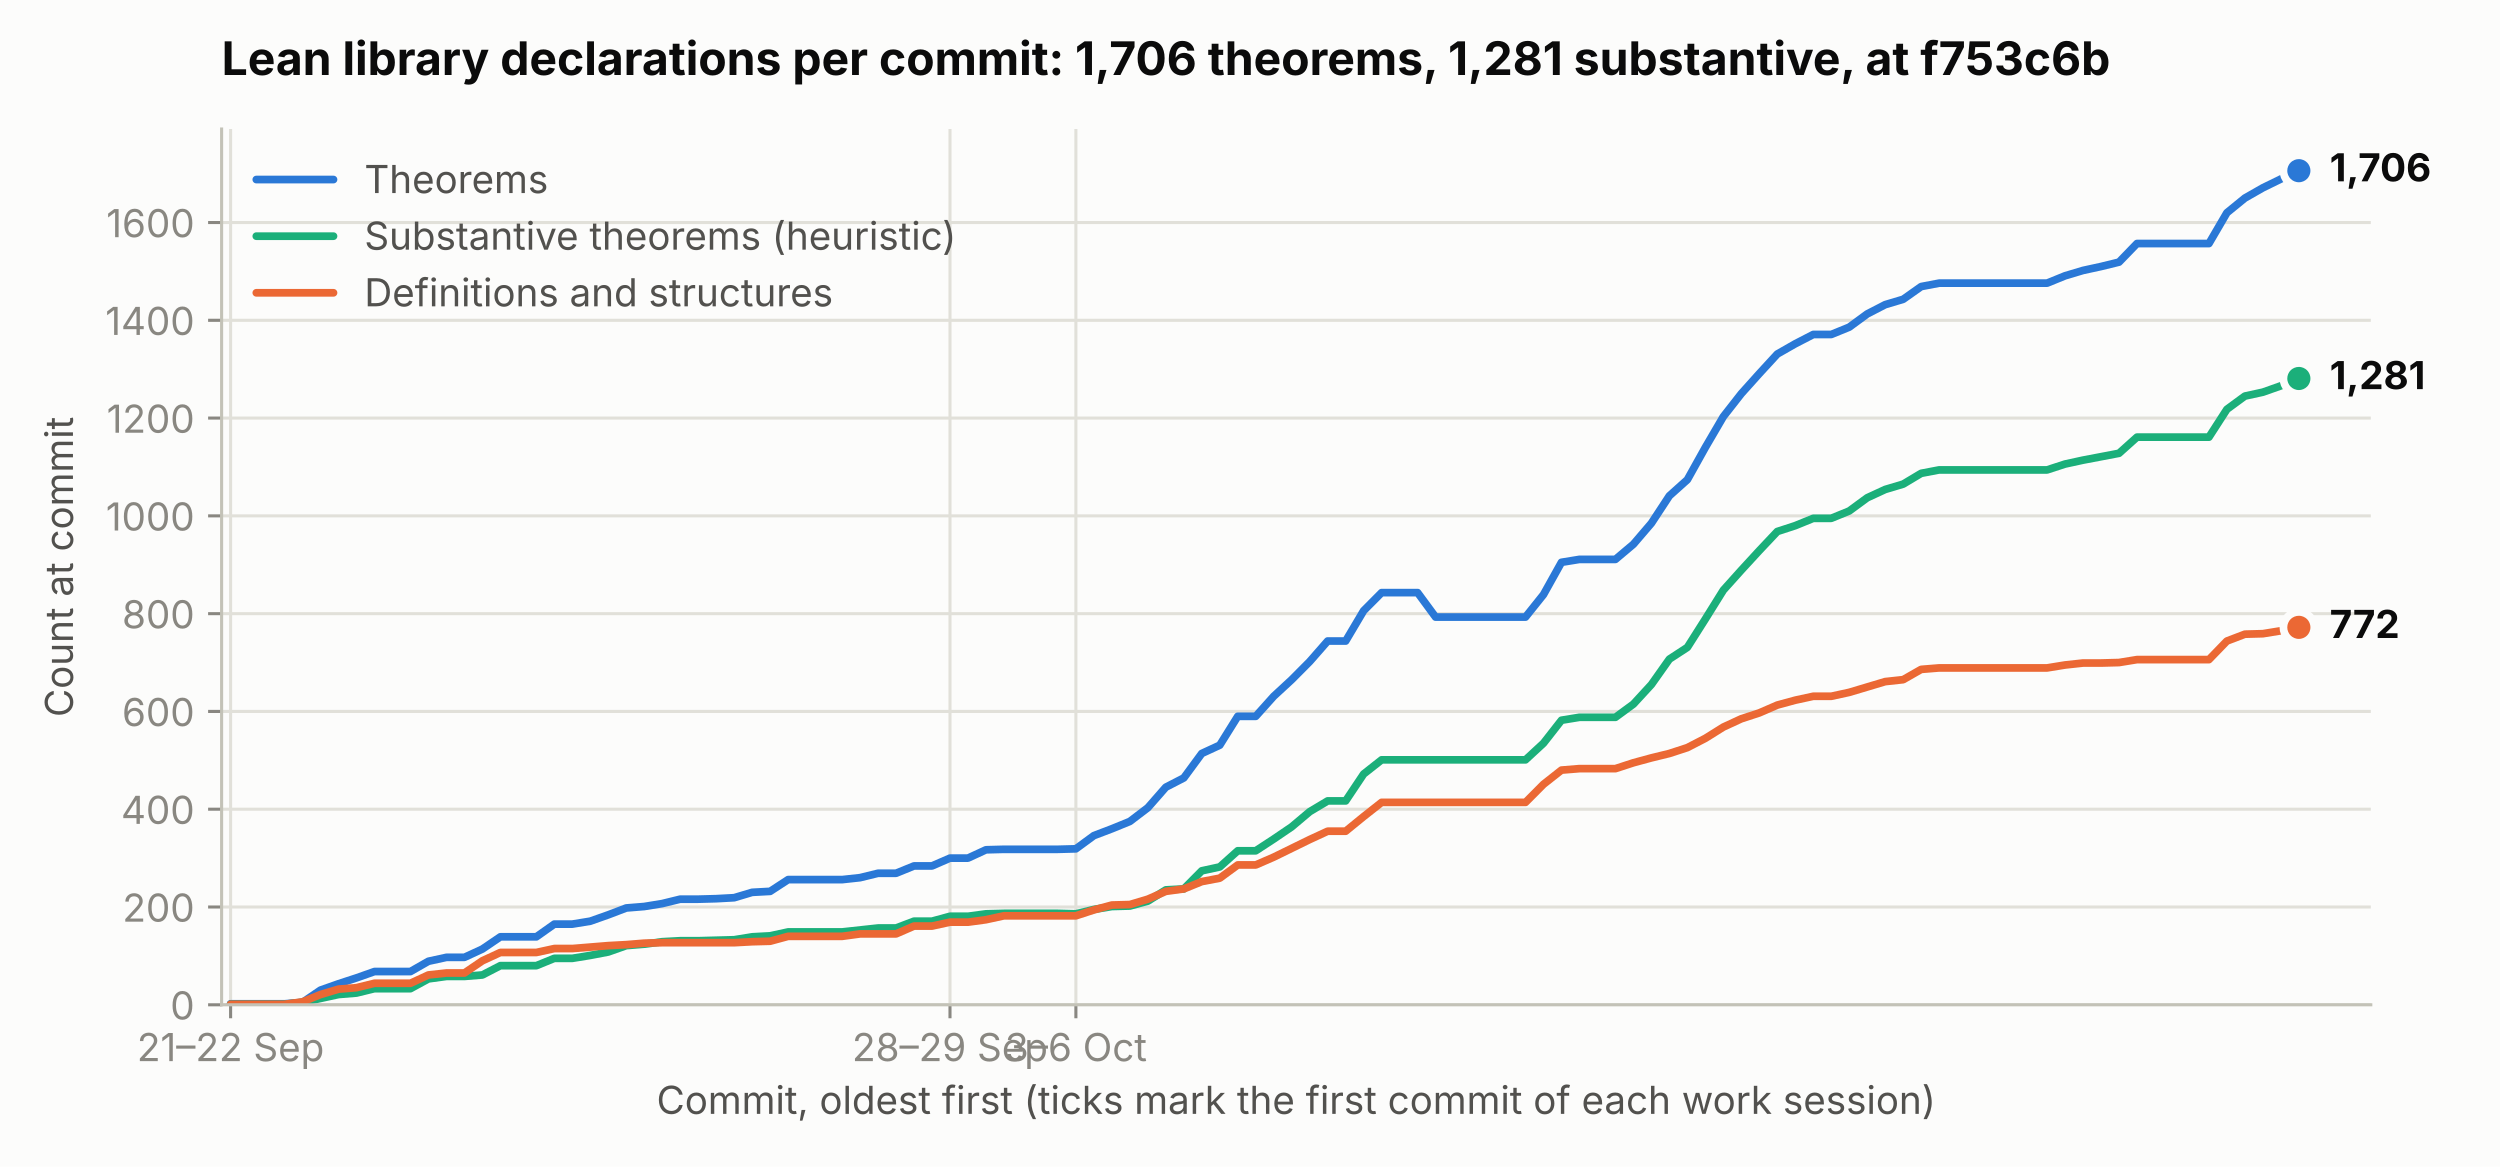
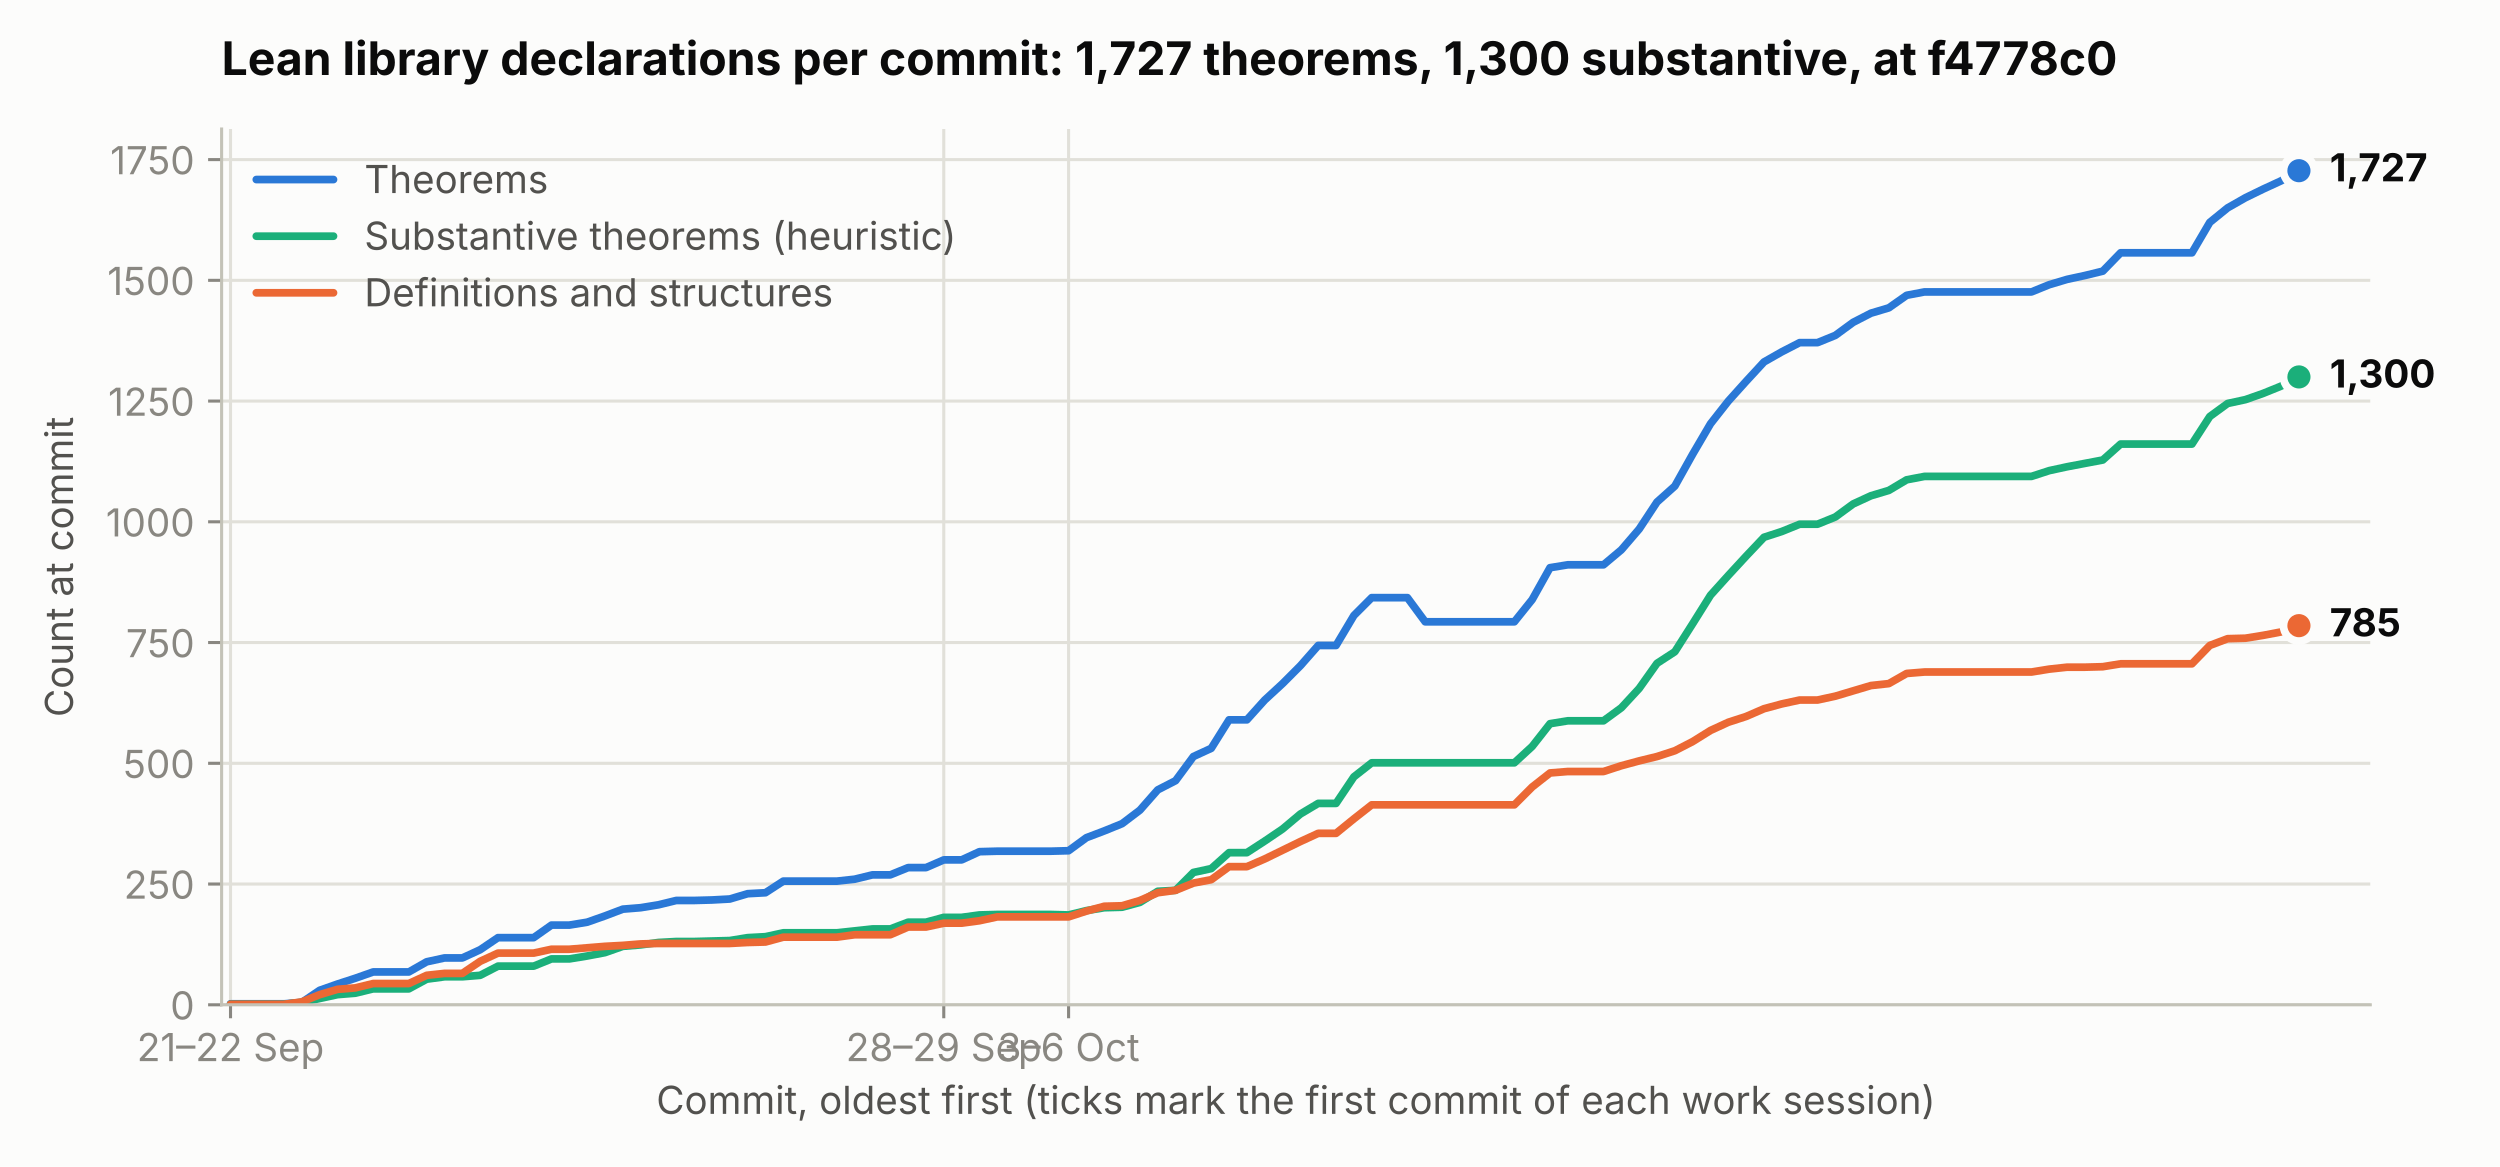
<svg xmlns="http://www.w3.org/2000/svg" xmlns:xlink="http://www.w3.org/1999/xlink" width="648pt" height="302.4pt" viewBox="0 0 648 302.4" version="1.1">
  <defs>
    <style type="text/css">*{stroke-linejoin: round; stroke-linecap: butt}</style>
  </defs>
  <g id="figure_1">
    <g id="patch_1">
      <path d="M 0 302.4 L 648 302.4 L 648 0 L 0 0 z " style="fill: #fcfcfb" />
    </g>
    <g id="axes_1">
      <g id="patch_2">
-         <path d="M 57.44 260.44 L 614.51 260.44 L 614.51 33.44 L 57.44 33.44 z " style="fill: #fcfcfb" />
+         <path d="M 57.44 260.44 L 614.371 260.44 L 614.371 33.44 L 57.44 33.44 z " style="fill: #fcfcfb" />
      </g>
      <g id="matplotlib.axis_1">
        <g id="xtick_1">
          <g id="line2d_1">
-             <path d="M 59.771 260.44 L 59.771 33.44 " clip-path="url(#pa59a335b87)" style="fill: none; stroke: #e1e0d9; stroke-width: 0.8; stroke-linecap: square" />
+             <path d="M 59.751 260.44 L 59.751 33.44 " clip-path="url(#p6a5db935f2)" style="fill: none; stroke: #e1e0d9; stroke-width: 0.8; stroke-linecap: square" />
          </g>
          <g id="line2d_2">
            <defs>
              <path id="m02e6627c96" d="M 0 0 L 0 3.5 " style="stroke: #898781; stroke-width: 0.8" />
            </defs>
            <g>
-               <use xlink:href="#m02e6627c96" x="59.771" y="260.44" style="fill: #898781; stroke: #898781; stroke-width: 0.8" />
+               <use xlink:href="#m02e6627c96" x="59.751" y="260.44" style="fill: #898781; stroke: #898781; stroke-width: 0.8" />
            </g>
          </g>
          <g id="text_1">
-             <text style="font-size: 10px; font-family: 'Inter', 'Helvetica Neue', 'Arial', 'DejaVu Sans', sans-serif; text-anchor: middle; fill: #898781" x="59.771" y="275.038" transform="rotate(-0 59.77084 275.0384)">21–22 Sep</text>
+             <text style="font-size: 10px; font-family: 'Inter', 'Helvetica Neue', 'Arial', 'DejaVu Sans', sans-serif; text-anchor: middle; fill: #898781" x="59.751" y="275.038" transform="rotate(-0 59.75091 275.0384)">21–22 Sep</text>
          </g>
        </g>
        <g id="xtick_2">
          <g id="line2d_3">
-             <path d="M 246.238 260.44 L 246.238 33.44 " clip-path="url(#pa59a335b87)" style="fill: none; stroke: #e1e0d9; stroke-width: 0.8; stroke-linecap: square" />
+             <path d="M 244.624 260.44 L 244.624 33.44 " clip-path="url(#p6a5db935f2)" style="fill: none; stroke: #e1e0d9; stroke-width: 0.8; stroke-linecap: square" />
          </g>
          <g id="line2d_4">
            <g>
-               <use xlink:href="#m02e6627c96" x="246.238" y="260.44" style="fill: #898781; stroke: #898781; stroke-width: 0.8" />
+               <use xlink:href="#m02e6627c96" x="244.624" y="260.44" style="fill: #898781; stroke: #898781; stroke-width: 0.8" />
            </g>
          </g>
          <g id="text_2">
-             <text style="font-size: 10px; font-family: 'Inter', 'Helvetica Neue', 'Arial', 'DejaVu Sans', sans-serif; text-anchor: middle; fill: #898781" x="246.238" y="275.038" transform="rotate(-0 246.2378 275.0384)">28–29 Sep</text>
+             <text style="font-size: 10px; font-family: 'Inter', 'Helvetica Neue', 'Arial', 'DejaVu Sans', sans-serif; text-anchor: middle; fill: #898781" x="244.624" y="275.038" transform="rotate(-0 244.6241 275.0384)">28–29 Sep</text>
          </g>
        </g>
        <g id="xtick_3">
          <g id="line2d_5">
-             <path d="M 278.87 260.44 L 278.87 33.44 " clip-path="url(#pa59a335b87)" style="fill: none; stroke: #e1e0d9; stroke-width: 0.8; stroke-linecap: square" />
+             <path d="M 276.977 260.44 L 276.977 33.44 " clip-path="url(#p6a5db935f2)" style="fill: none; stroke: #e1e0d9; stroke-width: 0.8; stroke-linecap: square" />
          </g>
          <g id="line2d_6">
            <g>
-               <use xlink:href="#m02e6627c96" x="278.87" y="260.44" style="fill: #898781; stroke: #898781; stroke-width: 0.8" />
+               <use xlink:href="#m02e6627c96" x="276.977" y="260.44" style="fill: #898781; stroke: #898781; stroke-width: 0.8" />
            </g>
          </g>
          <g id="text_3">
-             <text style="font-size: 10px; font-family: 'Inter', 'Helvetica Neue', 'Arial', 'DejaVu Sans', sans-serif; text-anchor: middle; fill: #898781" x="278.87" y="275.038" transform="rotate(-0 278.8695 275.0384)">3–6 Oct</text>
+             <text style="font-size: 10px; font-family: 'Inter', 'Helvetica Neue', 'Arial', 'DejaVu Sans', sans-serif; text-anchor: middle; fill: #898781" x="276.977" y="275.038" transform="rotate(-0 276.9769 275.0384)">3–6 Oct</text>
          </g>
        </g>
        <g id="text_4">
-           <text style="font-size: 10px; font-family: 'Inter', 'Helvetica Neue', 'Arial', 'DejaVu Sans', sans-serif; text-anchor: middle; fill: #52514e" x="335.975" y="288.717" transform="rotate(-0 335.975 288.7166)">Commit, oldest first (ticks mark the first commit of each work session)</text>
+           <text style="font-size: 10px; font-family: 'Inter', 'Helvetica Neue', 'Arial', 'DejaVu Sans', sans-serif; text-anchor: middle; fill: #52514e" x="335.905" y="288.717" transform="rotate(-0 335.9053 288.7166)">Commit, oldest first (ticks mark the first commit of each work session)</text>
        </g>
      </g>
      <g id="matplotlib.axis_2">
        <g id="ytick_1">
          <g id="line2d_7">
-             <path d="M 57.44 260.44 L 614.51 260.44 " clip-path="url(#pa59a335b87)" style="fill: none; stroke: #e1e0d9; stroke-width: 0.8; stroke-linecap: square" />
+             <path d="M 57.44 260.44 L 614.371 260.44 " clip-path="url(#p6a5db935f2)" style="fill: none; stroke: #e1e0d9; stroke-width: 0.8; stroke-linecap: square" />
          </g>
          <g id="line2d_8">
            <defs>
              <path id="mba09e6026b" d="M 0 0 L -3.5 0 " style="stroke: #898781; stroke-width: 0.8" />
            </defs>
            <g>
              <use xlink:href="#mba09e6026b" x="57.44" y="260.44" style="fill: #898781; stroke: #898781; stroke-width: 0.8" />
            </g>
          </g>
          <g id="text_5">
            <text style="font-size: 10px; font-family: 'Inter', 'Helvetica Neue', 'Arial', 'DejaVu Sans', sans-serif; text-anchor: end; fill: #898781" x="50.44" y="264.239" transform="rotate(-0 50.44 264.2392)">0</text>
          </g>
        </g>
        <g id="ytick_2">
          <g id="line2d_9">
-             <path d="M 57.44 235.095 L 614.51 235.095 " clip-path="url(#pa59a335b87)" style="fill: none; stroke: #e1e0d9; stroke-width: 0.8; stroke-linecap: square" />
+             <path d="M 57.44 229.143 L 614.371 229.143 " clip-path="url(#p6a5db935f2)" style="fill: none; stroke: #e1e0d9; stroke-width: 0.8; stroke-linecap: square" />
          </g>
          <g id="line2d_10">
            <g>
-               <use xlink:href="#mba09e6026b" x="57.44" y="235.095" style="fill: #898781; stroke: #898781; stroke-width: 0.8" />
+               <use xlink:href="#mba09e6026b" x="57.44" y="229.143" style="fill: #898781; stroke: #898781; stroke-width: 0.8" />
            </g>
          </g>
          <g id="text_6">
-             <text style="font-size: 10px; font-family: 'Inter', 'Helvetica Neue', 'Arial', 'DejaVu Sans', sans-serif; text-anchor: end; fill: #898781" x="50.44" y="238.894" transform="rotate(-0 50.44 238.8938)">200</text>
+             <text style="font-size: 10px; font-family: 'Inter', 'Helvetica Neue', 'Arial', 'DejaVu Sans', sans-serif; text-anchor: end; fill: #898781" x="50.44" y="232.943" transform="rotate(-0 50.44 232.9427)">250</text>
          </g>
        </g>
        <g id="ytick_3">
          <g id="line2d_11">
-             <path d="M 57.44 209.749 L 614.51 209.749 " clip-path="url(#pa59a335b87)" style="fill: none; stroke: #e1e0d9; stroke-width: 0.8; stroke-linecap: square" />
+             <path d="M 57.44 197.847 L 614.371 197.847 " clip-path="url(#p6a5db935f2)" style="fill: none; stroke: #e1e0d9; stroke-width: 0.8; stroke-linecap: square" />
          </g>
          <g id="line2d_12">
            <g>
-               <use xlink:href="#mba09e6026b" x="57.44" y="209.749" style="fill: #898781; stroke: #898781; stroke-width: 0.8" />
+               <use xlink:href="#mba09e6026b" x="57.44" y="197.847" style="fill: #898781; stroke: #898781; stroke-width: 0.8" />
            </g>
          </g>
          <g id="text_7">
-             <text style="font-size: 10px; font-family: 'Inter', 'Helvetica Neue', 'Arial', 'DejaVu Sans', sans-serif; text-anchor: end; fill: #898781" x="50.44" y="213.548" transform="rotate(-0 50.44 213.5484)">400</text>
+             <text style="font-size: 10px; font-family: 'Inter', 'Helvetica Neue', 'Arial', 'DejaVu Sans', sans-serif; text-anchor: end; fill: #898781" x="50.44" y="201.646" transform="rotate(-0 50.44 201.6462)">500</text>
          </g>
        </g>
        <g id="ytick_4">
          <g id="line2d_13">
-             <path d="M 57.44 184.404 L 614.51 184.404 " clip-path="url(#pa59a335b87)" style="fill: none; stroke: #e1e0d9; stroke-width: 0.8; stroke-linecap: square" />
+             <path d="M 57.44 166.55 L 614.371 166.55 " clip-path="url(#p6a5db935f2)" style="fill: none; stroke: #e1e0d9; stroke-width: 0.8; stroke-linecap: square" />
          </g>
          <g id="line2d_14">
            <g>
-               <use xlink:href="#mba09e6026b" x="57.44" y="184.404" style="fill: #898781; stroke: #898781; stroke-width: 0.8" />
+               <use xlink:href="#mba09e6026b" x="57.44" y="166.55" style="fill: #898781; stroke: #898781; stroke-width: 0.8" />
            </g>
          </g>
          <g id="text_8">
-             <text style="font-size: 10px; font-family: 'Inter', 'Helvetica Neue', 'Arial', 'DejaVu Sans', sans-serif; text-anchor: end; fill: #898781" x="50.44" y="188.203" transform="rotate(-0 50.44 188.2029)">600</text>
+             <text style="font-size: 10px; font-family: 'Inter', 'Helvetica Neue', 'Arial', 'DejaVu Sans', sans-serif; text-anchor: end; fill: #898781" x="50.44" y="170.35" transform="rotate(-0 50.44 170.3496)">750</text>
          </g>
        </g>
        <g id="ytick_5">
          <g id="line2d_15">
-             <path d="M 57.44 159.058 L 614.51 159.058 " clip-path="url(#pa59a335b87)" style="fill: none; stroke: #e1e0d9; stroke-width: 0.8; stroke-linecap: square" />
+             <path d="M 57.44 135.254 L 614.371 135.254 " clip-path="url(#p6a5db935f2)" style="fill: none; stroke: #e1e0d9; stroke-width: 0.8; stroke-linecap: square" />
          </g>
          <g id="line2d_16">
            <g>
-               <use xlink:href="#mba09e6026b" x="57.44" y="159.058" style="fill: #898781; stroke: #898781; stroke-width: 0.8" />
+               <use xlink:href="#mba09e6026b" x="57.44" y="135.254" style="fill: #898781; stroke: #898781; stroke-width: 0.8" />
            </g>
          </g>
          <g id="text_9">
-             <text style="font-size: 10px; font-family: 'Inter', 'Helvetica Neue', 'Arial', 'DejaVu Sans', sans-serif; text-anchor: end; fill: #898781" x="50.44" y="162.858" transform="rotate(-0 50.44 162.8575)">800</text>
+             <text style="font-size: 10px; font-family: 'Inter', 'Helvetica Neue', 'Arial', 'DejaVu Sans', sans-serif; text-anchor: end; fill: #898781" x="50.44" y="139.053" transform="rotate(-0 50.44 139.0531)">1000</text>
          </g>
        </g>
        <g id="ytick_6">
          <g id="line2d_17">
-             <path d="M 57.44 133.713 L 614.51 133.713 " clip-path="url(#pa59a335b87)" style="fill: none; stroke: #e1e0d9; stroke-width: 0.8; stroke-linecap: square" />
+             <path d="M 57.44 103.957 L 614.371 103.957 " clip-path="url(#p6a5db935f2)" style="fill: none; stroke: #e1e0d9; stroke-width: 0.8; stroke-linecap: square" />
          </g>
          <g id="line2d_18">
            <g>
-               <use xlink:href="#mba09e6026b" x="57.44" y="133.713" style="fill: #898781; stroke: #898781; stroke-width: 0.8" />
+               <use xlink:href="#mba09e6026b" x="57.44" y="103.957" style="fill: #898781; stroke: #898781; stroke-width: 0.8" />
            </g>
          </g>
          <g id="text_10">
-             <text style="font-size: 10px; font-family: 'Inter', 'Helvetica Neue', 'Arial', 'DejaVu Sans', sans-serif; text-anchor: end; fill: #898781" x="50.44" y="137.512" transform="rotate(-0 50.44 137.5121)">1000</text>
+             <text style="font-size: 10px; font-family: 'Inter', 'Helvetica Neue', 'Arial', 'DejaVu Sans', sans-serif; text-anchor: end; fill: #898781" x="50.44" y="107.757" transform="rotate(-0 50.44 107.7566)">1250</text>
          </g>
        </g>
        <g id="ytick_7">
          <g id="line2d_19">
-             <path d="M 57.44 108.367 L 614.51 108.367 " clip-path="url(#pa59a335b87)" style="fill: none; stroke: #e1e0d9; stroke-width: 0.8; stroke-linecap: square" />
+             <path d="M 57.44 72.661 L 614.371 72.661 " clip-path="url(#p6a5db935f2)" style="fill: none; stroke: #e1e0d9; stroke-width: 0.8; stroke-linecap: square" />
          </g>
          <g id="line2d_20">
            <g>
-               <use xlink:href="#mba09e6026b" x="57.44" y="108.367" style="fill: #898781; stroke: #898781; stroke-width: 0.8" />
+               <use xlink:href="#mba09e6026b" x="57.44" y="72.661" style="fill: #898781; stroke: #898781; stroke-width: 0.8" />
            </g>
          </g>
          <g id="text_11">
-             <text style="font-size: 10px; font-family: 'Inter', 'Helvetica Neue', 'Arial', 'DejaVu Sans', sans-serif; text-anchor: end; fill: #898781" x="50.44" y="112.167" transform="rotate(-0 50.44 112.1666)">1200</text>
+             <text style="font-size: 10px; font-family: 'Inter', 'Helvetica Neue', 'Arial', 'DejaVu Sans', sans-serif; text-anchor: end; fill: #898781" x="50.44" y="76.46" transform="rotate(-0 50.44 76.46003)">1500</text>
          </g>
        </g>
        <g id="ytick_8">
          <g id="line2d_21">
-             <path d="M 57.44 83.022 L 614.51 83.022 " clip-path="url(#pa59a335b87)" style="fill: none; stroke: #e1e0d9; stroke-width: 0.8; stroke-linecap: square" />
+             <path d="M 57.44 41.364 L 614.371 41.364 " clip-path="url(#p6a5db935f2)" style="fill: none; stroke: #e1e0d9; stroke-width: 0.8; stroke-linecap: square" />
          </g>
          <g id="line2d_22">
            <g>
-               <use xlink:href="#mba09e6026b" x="57.44" y="83.022" style="fill: #898781; stroke: #898781; stroke-width: 0.8" />
+               <use xlink:href="#mba09e6026b" x="57.44" y="41.364" style="fill: #898781; stroke: #898781; stroke-width: 0.8" />
            </g>
          </g>
          <g id="text_12">
-             <text style="font-size: 10px; font-family: 'Inter', 'Helvetica Neue', 'Arial', 'DejaVu Sans', sans-serif; text-anchor: end; fill: #898781" x="50.44" y="86.821" transform="rotate(-0 50.44 86.82121)">1400</text>
-           </g>
-         </g>
-         <g id="ytick_9">
-           <g id="line2d_23">
-             <path d="M 57.44 57.677 L 614.51 57.677 " clip-path="url(#pa59a335b87)" style="fill: none; stroke: #e1e0d9; stroke-width: 0.8; stroke-linecap: square" />
-           </g>
-           <g id="line2d_24">
-             <g>
-               <use xlink:href="#mba09e6026b" x="57.44" y="57.677" style="fill: #898781; stroke: #898781; stroke-width: 0.8" />
-             </g>
-           </g>
-           <g id="text_13">
-             <text style="font-size: 10px; font-family: 'Inter', 'Helvetica Neue', 'Arial', 'DejaVu Sans', sans-serif; text-anchor: end; fill: #898781" x="50.44" y="61.476" transform="rotate(-0 50.44 61.47579)">1600</text>
-           </g>
-         </g>
-         <g id="text_14">
+             <text style="font-size: 10px; font-family: 'Inter', 'Helvetica Neue', 'Arial', 'DejaVu Sans', sans-serif; text-anchor: end; fill: #898781" x="50.44" y="45.163" transform="rotate(-0 50.44 45.1635)">1750</text>
+           </g>
+         </g>
+         <g id="text_13">
          <text style="font-size: 10px; font-family: 'Inter', 'Helvetica Neue', 'Arial', 'DejaVu Sans', sans-serif; text-anchor: middle; fill: #52514e" x="18.91" y="146.94" transform="rotate(-90 18.91031 146.94)">Count at commit</text>
        </g>
      </g>
-       <g id="line2d_25">
-         <path d="M 59.771 260.187 L 64.433 260.187 L 69.094 260.187 L 73.756 260.187 L 78.418 259.806 L 83.079 256.638 L 87.741 254.991 L 92.403 253.47 L 97.064 251.823 L 101.726 251.823 L 106.388 251.823 L 111.049 249.161 L 115.711 248.147 L 120.373 248.147 L 125.034 245.993 L 129.696 242.825 L 134.358 242.825 L 139.019 242.825 L 143.681 239.53 L 148.343 239.53 L 153.004 238.77 L 157.666 237.122 L 162.328 235.348 L 166.989 234.968 L 171.651 234.207 L 176.313 233.067 L 180.974 233.067 L 185.636 232.94 L 190.298 232.687 L 194.959 231.293 L 199.621 231.039 L 204.283 227.998 L 208.944 227.998 L 213.606 227.998 L 218.268 227.998 L 222.929 227.491 L 227.591 226.35 L 232.253 226.35 L 236.914 224.449 L 241.576 224.449 L 246.238 222.422 L 250.899 222.422 L 255.561 220.267 L 260.223 220.141 L 264.884 220.141 L 269.546 220.141 L 274.208 220.141 L 278.87 220.014 L 283.531 216.592 L 288.193 214.818 L 292.855 212.917 L 297.516 209.369 L 302.178 204.046 L 306.84 201.639 L 311.501 195.302 L 316.163 193.148 L 320.825 185.671 L 325.486 185.671 L 330.148 180.475 L 334.81 176.166 L 339.471 171.478 L 344.133 166.155 L 348.795 166.155 L 353.456 158.298 L 358.118 153.609 L 362.78 153.609 L 367.441 153.609 L 372.103 159.945 L 376.765 159.945 L 381.426 159.945 L 386.088 159.945 L 390.75 159.945 L 395.411 159.945 L 400.073 154.116 L 404.735 145.752 L 409.396 144.992 L 414.058 144.992 L 418.72 144.992 L 423.381 141.063 L 428.043 135.614 L 432.705 128.517 L 437.366 124.335 L 442.028 115.971 L 446.69 107.987 L 451.351 102.031 L 456.013 96.835 L 460.675 91.766 L 465.336 89.105 L 469.998 86.697 L 474.66 86.697 L 479.321 84.796 L 483.983 81.375 L 488.645 78.967 L 493.307 77.573 L 497.968 74.278 L 502.63 73.391 L 507.292 73.391 L 511.953 73.391 L 516.615 73.391 L 521.277 73.391 L 525.938 73.391 L 530.6 73.391 L 535.262 71.49 L 539.923 70.096 L 544.585 69.082 L 549.247 67.941 L 553.908 63.126 L 558.57 63.126 L 563.232 63.126 L 567.893 63.126 L 572.555 63.126 L 577.217 55.142 L 581.878 51.34 L 586.54 48.679 L 591.202 46.398 L 595.863 44.243 " clip-path="url(#pa59a335b87)" style="fill: none; stroke: #2a78d6; stroke-width: 2; stroke-linecap: round" />
-       </g>
-       <g id="line2d_26">
+       <g id="line2d_23">
+         <path d="M 59.751 260.19 L 64.373 260.19 L 68.995 260.19 L 73.616 260.19 L 78.238 259.814 L 82.86 256.684 L 87.482 255.057 L 92.104 253.555 L 96.726 251.927 L 101.347 251.927 L 105.969 251.927 L 110.591 249.298 L 115.213 248.297 L 119.835 248.297 L 124.457 246.169 L 129.078 243.039 L 133.7 243.039 L 138.322 243.039 L 142.944 239.784 L 147.566 239.784 L 152.188 239.033 L 156.809 237.406 L 161.431 235.653 L 166.053 235.278 L 170.675 234.526 L 175.297 233.4 L 179.918 233.4 L 184.54 233.275 L 189.162 233.024 L 193.784 231.647 L 198.406 231.397 L 203.028 228.392 L 207.649 228.392 L 212.271 228.392 L 216.893 228.392 L 221.515 227.892 L 226.137 226.765 L 230.759 226.765 L 235.38 224.887 L 240.002 224.887 L 244.624 222.884 L 249.246 222.884 L 253.868 220.756 L 258.49 220.631 L 263.111 220.631 L 267.733 220.631 L 272.355 220.631 L 276.977 220.506 L 281.599 217.126 L 286.221 215.373 L 290.842 213.495 L 295.464 209.99 L 300.086 204.732 L 304.708 202.354 L 309.33 196.094 L 313.952 193.966 L 318.573 186.58 L 323.195 186.58 L 327.817 181.448 L 332.439 177.191 L 337.061 172.559 L 341.683 167.302 L 346.304 167.302 L 350.926 159.54 L 355.548 154.908 L 360.17 154.908 L 364.792 154.908 L 369.414 161.167 L 374.035 161.167 L 378.657 161.167 L 383.279 161.167 L 387.901 161.167 L 392.523 161.167 L 397.145 155.409 L 401.766 147.147 L 406.388 146.395 L 411.01 146.395 L 415.632 146.395 L 420.254 142.515 L 424.876 137.132 L 429.497 130.121 L 434.119 125.99 L 438.741 117.728 L 443.363 109.841 L 447.985 103.957 L 452.606 98.825 L 457.228 93.817 L 461.85 91.188 L 466.472 88.81 L 471.094 88.81 L 475.716 86.932 L 480.337 83.552 L 484.959 81.173 L 489.581 79.796 L 494.203 76.542 L 498.825 75.665 L 503.447 75.665 L 508.068 75.665 L 512.69 75.665 L 517.312 75.665 L 521.934 75.665 L 526.556 75.665 L 531.178 73.787 L 535.799 72.41 L 540.421 71.409 L 545.043 70.282 L 549.665 65.525 L 554.287 65.525 L 558.909 65.525 L 563.53 65.525 L 568.152 65.525 L 572.774 57.638 L 577.396 53.883 L 582.018 51.254 L 586.64 49.001 L 591.261 46.872 L 595.883 44.244 " clip-path="url(#p6a5db935f2)" style="fill: none; stroke: #2a78d6; stroke-width: 2; stroke-linecap: round" />
+       </g>
+       <g id="line2d_24">
        <defs>
          <path id="m0a6db412ab" d="M 0 4 C 1.061 4 2.078 3.579 2.828 2.828 C 3.579 2.078 4 1.061 4 0 C 4 -1.061 3.579 -2.078 2.828 -2.828 C 2.078 -3.579 1.061 -4 0 -4 C -1.061 -4 -2.078 -3.579 -2.828 -2.828 C -3.579 -2.078 -4 -1.061 -4 0 C -4 1.061 -3.579 2.078 -2.828 2.828 C -2.078 3.579 -1.061 4 0 4 z " style="stroke: #fcfcfb; stroke-width: 2" />
        </defs>
-         <g clip-path="url(#pa59a335b87)">
-           <use xlink:href="#m0a6db412ab" x="595.863" y="44.243" style="fill: #2a78d6; stroke: #fcfcfb; stroke-width: 2" />
-         </g>
-       </g>
-       <g id="line2d_27">
-         <path d="M 59.771 260.313 L 64.433 260.313 L 69.094 260.313 L 73.756 260.313 L 78.418 259.806 L 83.079 258.793 L 87.741 257.779 L 92.403 257.399 L 97.064 256.258 L 101.726 256.258 L 106.388 256.258 L 111.049 253.723 L 115.711 253.09 L 120.373 253.09 L 125.034 252.71 L 129.696 250.302 L 134.358 250.302 L 139.019 250.302 L 143.681 248.401 L 148.343 248.401 L 153.004 247.641 L 157.666 246.753 L 162.328 245.106 L 166.989 244.726 L 171.651 244.092 L 176.313 243.839 L 180.974 243.839 L 185.636 243.712 L 190.298 243.585 L 194.959 242.825 L 199.621 242.571 L 204.283 241.558 L 208.944 241.558 L 213.606 241.558 L 218.268 241.558 L 222.929 241.051 L 227.591 240.544 L 232.253 240.544 L 236.914 238.77 L 241.576 238.77 L 246.238 237.502 L 250.899 237.502 L 255.561 236.869 L 260.223 236.742 L 264.884 236.742 L 269.546 236.742 L 274.208 236.742 L 278.87 236.869 L 283.531 235.728 L 288.193 234.968 L 292.855 234.841 L 297.516 233.574 L 302.178 230.659 L 306.84 230.406 L 311.501 225.717 L 316.163 224.703 L 320.825 220.521 L 325.486 220.521 L 330.148 217.479 L 334.81 214.311 L 339.471 210.383 L 344.133 207.595 L 348.795 207.595 L 353.456 200.625 L 358.118 196.95 L 362.78 196.95 L 367.441 196.95 L 372.103 196.95 L 376.765 196.95 L 381.426 196.95 L 386.088 196.95 L 390.75 196.95 L 395.411 196.95 L 400.073 192.641 L 404.735 186.685 L 409.396 185.924 L 414.058 185.924 L 418.72 185.924 L 423.381 182.503 L 428.043 177.434 L 432.705 170.844 L 437.366 167.802 L 442.028 160.452 L 446.69 152.975 L 451.351 147.78 L 456.013 142.71 L 460.675 137.768 L 465.336 136.247 L 469.998 134.346 L 474.66 134.346 L 479.321 132.446 L 483.983 129.024 L 488.645 126.87 L 493.307 125.476 L 497.968 122.688 L 502.63 121.801 L 507.292 121.801 L 511.953 121.801 L 516.615 121.801 L 521.277 121.801 L 525.938 121.801 L 530.6 121.801 L 535.262 120.28 L 539.923 119.266 L 544.585 118.379 L 549.247 117.492 L 553.908 113.31 L 558.57 113.31 L 563.232 113.31 L 567.893 113.31 L 572.555 113.31 L 577.217 106.086 L 581.878 102.665 L 586.54 101.651 L 591.202 100.003 L 595.863 98.103 " clip-path="url(#pa59a335b87)" style="fill: none; stroke: #1baf7a; stroke-width: 2; stroke-linecap: round" />
-       </g>
-       <g id="line2d_28">
+         <g clip-path="url(#p6a5db935f2)">
+           <use xlink:href="#m0a6db412ab" x="595.883" y="44.244" style="fill: #2a78d6; stroke: #fcfcfb; stroke-width: 2" />
+         </g>
+       </g>
+       <g id="line2d_25">
+         <path d="M 59.751 260.315 L 64.373 260.315 L 68.995 260.315 L 73.616 260.315 L 78.238 259.814 L 82.86 258.813 L 87.482 257.811 L 92.104 257.436 L 96.726 256.309 L 101.347 256.309 L 105.969 256.309 L 110.591 253.805 L 115.213 253.179 L 119.835 253.179 L 124.457 252.804 L 129.078 250.425 L 133.7 250.425 L 138.322 250.425 L 142.944 248.547 L 147.566 248.547 L 152.188 247.796 L 156.809 246.92 L 161.431 245.292 L 166.053 244.917 L 170.675 244.291 L 175.297 244.041 L 179.918 244.041 L 184.54 243.915 L 189.162 243.79 L 193.784 243.039 L 198.406 242.789 L 203.028 241.787 L 207.649 241.787 L 212.271 241.787 L 216.893 241.787 L 221.515 241.287 L 226.137 240.786 L 230.759 240.786 L 235.38 239.033 L 240.002 239.033 L 244.624 237.781 L 249.246 237.781 L 253.868 237.155 L 258.49 237.03 L 263.111 237.03 L 267.733 237.03 L 272.355 237.03 L 276.977 237.155 L 281.599 236.029 L 286.221 235.278 L 290.842 235.152 L 295.464 233.901 L 300.086 231.021 L 304.708 230.771 L 309.33 226.139 L 313.952 225.138 L 318.573 221.006 L 323.195 221.006 L 327.817 218.002 L 332.439 214.872 L 337.061 210.991 L 341.683 208.237 L 346.304 208.237 L 350.926 201.352 L 355.548 197.722 L 360.17 197.722 L 364.792 197.722 L 369.414 197.722 L 374.035 197.722 L 378.657 197.722 L 383.279 197.722 L 387.901 197.722 L 392.523 197.722 L 397.145 193.465 L 401.766 187.582 L 406.388 186.831 L 411.01 186.831 L 415.632 186.831 L 420.254 183.451 L 424.876 178.443 L 429.497 171.933 L 434.119 168.929 L 438.741 161.668 L 443.363 154.282 L 447.985 149.15 L 452.606 144.142 L 457.228 139.26 L 461.85 137.758 L 466.472 135.88 L 471.094 135.88 L 475.716 134.002 L 480.337 130.622 L 484.959 128.494 L 489.581 127.117 L 494.203 124.363 L 498.825 123.486 L 503.447 123.486 L 508.068 123.486 L 512.69 123.486 L 517.312 123.486 L 521.934 123.486 L 526.556 123.486 L 531.178 121.984 L 535.799 120.983 L 540.421 120.106 L 545.043 119.23 L 549.665 115.099 L 554.287 115.099 L 558.909 115.099 L 563.53 115.099 L 568.152 115.099 L 572.774 107.963 L 577.396 104.583 L 582.018 103.582 L 586.64 101.954 L 591.261 100.077 L 595.883 97.698 " clip-path="url(#p6a5db935f2)" style="fill: none; stroke: #1baf7a; stroke-width: 2; stroke-linecap: round" />
+       </g>
+       <g id="line2d_26">
        <defs>
          <path id="m3a7581996c" d="M 0 4 C 1.061 4 2.078 3.579 2.828 2.828 C 3.579 2.078 4 1.061 4 0 C 4 -1.061 3.579 -2.078 2.828 -2.828 C 2.078 -3.579 1.061 -4 0 -4 C -1.061 -4 -2.078 -3.579 -2.828 -2.828 C -3.579 -2.078 -4 -1.061 -4 0 C -4 1.061 -3.579 2.078 -2.828 2.828 C -2.078 3.579 -1.061 4 0 4 z " style="stroke: #fcfcfb; stroke-width: 2" />
        </defs>
-         <g clip-path="url(#pa59a335b87)">
-           <use xlink:href="#m3a7581996c" x="595.863" y="98.103" style="fill: #1baf7a; stroke: #fcfcfb; stroke-width: 2" />
-         </g>
-       </g>
-       <g id="line2d_29">
-         <path d="M 59.771 260.313 L 64.433 260.313 L 69.094 260.313 L 73.756 260.313 L 78.418 259.68 L 83.079 257.779 L 87.741 256.385 L 92.403 256.005 L 97.064 254.864 L 101.726 254.864 L 106.388 254.864 L 111.049 252.71 L 115.711 252.203 L 120.373 252.203 L 125.034 249.035 L 129.696 246.88 L 134.358 246.88 L 139.019 246.88 L 143.681 245.866 L 148.343 245.866 L 153.004 245.486 L 157.666 245.106 L 162.328 244.853 L 166.989 244.472 L 171.651 244.346 L 176.313 244.346 L 180.974 244.346 L 185.636 244.346 L 190.298 244.346 L 194.959 244.092 L 199.621 243.965 L 204.283 242.698 L 208.944 242.698 L 213.606 242.698 L 218.268 242.698 L 222.929 242.065 L 227.591 242.065 L 232.253 242.065 L 236.914 240.037 L 241.576 240.037 L 246.238 239.023 L 250.899 239.023 L 255.561 238.389 L 260.223 237.376 L 264.884 237.376 L 269.546 237.376 L 274.208 237.376 L 278.87 237.376 L 283.531 235.855 L 288.193 234.588 L 292.855 234.461 L 297.516 233.067 L 302.178 231.039 L 306.84 230.406 L 311.501 228.505 L 316.163 227.618 L 320.825 224.196 L 325.486 224.196 L 330.148 222.168 L 334.81 219.887 L 339.471 217.606 L 344.133 215.452 L 348.795 215.452 L 353.456 211.65 L 358.118 207.975 L 362.78 207.975 L 367.441 207.975 L 372.103 207.975 L 376.765 207.975 L 381.426 207.975 L 386.088 207.975 L 390.75 207.975 L 395.411 207.975 L 400.073 203.286 L 404.735 199.611 L 409.396 199.231 L 414.058 199.231 L 418.72 199.231 L 423.381 197.71 L 428.043 196.443 L 432.705 195.302 L 437.366 193.782 L 442.028 191.374 L 446.69 188.459 L 451.351 186.305 L 456.013 184.784 L 460.675 182.756 L 465.336 181.489 L 469.998 180.475 L 474.66 180.475 L 479.321 179.461 L 483.983 178.067 L 488.645 176.673 L 493.307 176.166 L 497.968 173.505 L 502.63 173.125 L 507.292 173.125 L 511.953 173.125 L 516.615 173.125 L 521.277 173.125 L 525.938 173.125 L 530.6 173.125 L 535.262 172.365 L 539.923 171.858 L 544.585 171.858 L 549.247 171.731 L 553.908 170.971 L 558.57 170.971 L 563.232 170.971 L 567.893 170.971 L 572.555 170.971 L 577.217 166.155 L 581.878 164.381 L 586.54 164.254 L 591.202 163.494 L 595.863 162.607 " clip-path="url(#pa59a335b87)" style="fill: none; stroke: #eb6834; stroke-width: 2; stroke-linecap: round" />
-       </g>
-       <g id="line2d_30">
+         <g clip-path="url(#p6a5db935f2)">
+           <use xlink:href="#m3a7581996c" x="595.883" y="97.698" style="fill: #1baf7a; stroke: #fcfcfb; stroke-width: 2" />
+         </g>
+       </g>
+       <g id="line2d_27">
+         <path d="M 59.751 260.315 L 64.373 260.315 L 68.995 260.315 L 73.616 260.315 L 78.238 259.689 L 82.86 257.811 L 87.482 256.434 L 92.104 256.058 L 96.726 254.932 L 101.347 254.932 L 105.969 254.932 L 110.591 252.804 L 115.213 252.303 L 119.835 252.303 L 124.457 249.173 L 129.078 247.045 L 133.7 247.045 L 138.322 247.045 L 142.944 246.044 L 147.566 246.044 L 152.188 245.668 L 156.809 245.292 L 161.431 245.042 L 166.053 244.667 L 170.675 244.541 L 175.297 244.541 L 179.918 244.541 L 184.54 244.541 L 189.162 244.541 L 193.784 244.291 L 198.406 244.166 L 203.028 242.914 L 207.649 242.914 L 212.271 242.914 L 216.893 242.914 L 221.515 242.288 L 226.137 242.288 L 230.759 242.288 L 235.38 240.285 L 240.002 240.285 L 244.624 239.284 L 249.246 239.284 L 253.868 238.658 L 258.49 237.656 L 263.111 237.656 L 267.733 237.656 L 272.355 237.656 L 276.977 237.656 L 281.599 236.154 L 286.221 234.902 L 290.842 234.777 L 295.464 233.4 L 300.086 231.397 L 304.708 230.771 L 309.33 228.893 L 313.952 228.017 L 318.573 224.637 L 323.195 224.637 L 327.817 222.634 L 332.439 220.38 L 337.061 218.127 L 341.683 215.999 L 346.304 215.999 L 350.926 212.243 L 355.548 208.613 L 360.17 208.613 L 364.792 208.613 L 369.414 208.613 L 374.035 208.613 L 378.657 208.613 L 383.279 208.613 L 387.901 208.613 L 392.523 208.613 L 397.145 203.981 L 401.766 200.351 L 406.388 199.975 L 411.01 199.975 L 415.632 199.975 L 420.254 198.473 L 424.876 197.221 L 429.497 196.094 L 434.119 194.592 L 438.741 192.214 L 443.363 189.334 L 447.985 187.206 L 452.606 185.704 L 457.228 183.701 L 461.85 182.449 L 466.472 181.448 L 471.094 181.448 L 475.716 180.446 L 480.337 179.069 L 484.959 177.692 L 489.581 177.191 L 494.203 174.562 L 498.825 174.187 L 503.447 174.187 L 508.068 174.187 L 512.69 174.187 L 517.312 174.187 L 521.934 174.187 L 526.556 174.187 L 531.178 173.436 L 535.799 172.935 L 540.421 172.935 L 545.043 172.81 L 549.665 172.059 L 554.287 172.059 L 558.909 172.059 L 563.53 172.059 L 568.152 172.059 L 572.774 167.302 L 577.396 165.549 L 582.018 165.424 L 586.64 164.673 L 591.261 163.796 L 595.883 162.169 " clip-path="url(#p6a5db935f2)" style="fill: none; stroke: #eb6834; stroke-width: 2; stroke-linecap: round" />
+       </g>
+       <g id="line2d_28">
        <defs>
          <path id="mdf5fe9879e" d="M 0 4 C 1.061 4 2.078 3.579 2.828 2.828 C 3.579 2.078 4 1.061 4 0 C 4 -1.061 3.579 -2.078 2.828 -2.828 C 2.078 -3.579 1.061 -4 0 -4 C -1.061 -4 -2.078 -3.579 -2.828 -2.828 C -3.579 -2.078 -4 -1.061 -4 0 C -4 1.061 -3.579 2.078 -2.828 2.828 C -2.078 3.579 -1.061 4 0 4 z " style="stroke: #fcfcfb; stroke-width: 2" />
        </defs>
-         <g clip-path="url(#pa59a335b87)">
-           <use xlink:href="#mdf5fe9879e" x="595.863" y="162.607" style="fill: #eb6834; stroke: #fcfcfb; stroke-width: 2" />
+         <g clip-path="url(#p6a5db935f2)">
+           <use xlink:href="#mdf5fe9879e" x="595.883" y="162.169" style="fill: #eb6834; stroke: #fcfcfb; stroke-width: 2" />
        </g>
      </g>
      <g id="patch_3">
        <path d="M 57.44 260.44 L 57.44 33.44 " style="fill: none; stroke: #c3c2b7; stroke-width: 0.8; stroke-linejoin: miter; stroke-linecap: square" />
      </g>
      <g id="patch_4">
-         <path d="M 57.44 260.44 L 614.51 260.44 " style="fill: none; stroke: #c3c2b7; stroke-width: 0.8; stroke-linejoin: miter; stroke-linecap: square" />
+         <path d="M 57.44 260.44 L 614.371 260.44 " style="fill: none; stroke: #c3c2b7; stroke-width: 0.8; stroke-linejoin: miter; stroke-linecap: square" />
+       </g>
+       <g id="text_14">
+         <text style="font-weight: 700; font-size: 10px; font-family: 'Inter', 'Helvetica Neue', 'Arial', 'DejaVu Sans', sans-serif; text-anchor: start; fill: #0b0b0b" x="603.883" y="47.003" transform="rotate(-0 603.8832 47.00294)">1,727</text>
      </g>
      <g id="text_15">
-         <text style="font-weight: 700; font-size: 10px; font-family: 'Inter', 'Helvetica Neue', 'Arial', 'DejaVu Sans', sans-serif; text-anchor: start; fill: #0b0b0b" x="603.863" y="47.003" transform="rotate(-0 603.8633 47.00286)">1,706</text>
+         <text style="font-weight: 700; font-size: 10px; font-family: 'Inter', 'Helvetica Neue', 'Arial', 'DejaVu Sans', sans-serif; text-anchor: start; fill: #0b0b0b" x="603.883" y="100.457" transform="rotate(-0 603.8832 100.4574)">1,300</text>
      </g>
      <g id="text_16">
-         <text style="font-weight: 700; font-size: 10px; font-family: 'Inter', 'Helvetica Neue', 'Arial', 'DejaVu Sans', sans-serif; text-anchor: start; fill: #0b0b0b" x="603.863" y="100.862" transform="rotate(-0 603.8633 100.8619)">1,281</text>
+         <text style="font-weight: 700; font-size: 10px; font-family: 'Inter', 'Helvetica Neue', 'Arial', 'DejaVu Sans', sans-serif; text-anchor: start; fill: #0b0b0b" x="603.883" y="164.928" transform="rotate(-0 603.8832 164.9283)">785</text>
      </g>
      <g id="text_17">
-         <text style="font-weight: 700; font-size: 10px; font-family: 'Inter', 'Helvetica Neue', 'Arial', 'DejaVu Sans', sans-serif; text-anchor: start; fill: #0b0b0b" x="603.863" y="165.366" transform="rotate(-0 603.8633 165.366)">772</text>
-       </g>
-       <g id="text_18">
-         <text style="font-weight: 700; font-size: 12px; font-family: 'Inter', 'Helvetica Neue', 'Arial', 'DejaVu Sans', sans-serif; text-anchor: start; fill: #0b0b0b" x="57.44" y="19.44" transform="rotate(-0 57.44 19.44)">Lean library declarations per commit: 1,706 theorems, 1,281 substantive, at f753c6b</text>
+         <text style="font-weight: 700; font-size: 12px; font-family: 'Inter', 'Helvetica Neue', 'Arial', 'DejaVu Sans', sans-serif; text-anchor: start; fill: #0b0b0b" x="57.44" y="19.44" transform="rotate(-0 57.44 19.44)">Lean library declarations per commit: 1,727 theorems, 1,300 substantive, at f4778c0</text>
      </g>
      <g id="legend_1">
+         <g id="line2d_29">
+           <path d="M 66.44 46.538 L 76.44 46.538 L 86.44 46.538 " style="fill: none; stroke: #2a78d6; stroke-width: 2; stroke-linecap: round" />
+         </g>
+         <g id="text_18">
+           <text style="font-size: 10px; font-family: 'Inter', 'Helvetica Neue', 'Arial', 'DejaVu Sans', sans-serif; text-anchor: start; fill: #52514e" x="94.44" y="50.038" transform="rotate(-0 94.44 50.03844)">Theorems</text>
+         </g>
+         <g id="line2d_30">
+           <path d="M 66.44 61.217 L 76.44 61.217 L 86.44 61.217 " style="fill: none; stroke: #1baf7a; stroke-width: 2; stroke-linecap: round" />
+         </g>
+         <g id="text_19">
+           <text style="font-size: 10px; font-family: 'Inter', 'Helvetica Neue', 'Arial', 'DejaVu Sans', sans-serif; text-anchor: start; fill: #52514e" x="94.44" y="64.717" transform="rotate(-0 94.44 64.71656)">Substantive theorems (heuristic)</text>
+         </g>
        <g id="line2d_31">
-           <path d="M 66.44 46.538 L 76.44 46.538 L 86.44 46.538 " style="fill: none; stroke: #2a78d6; stroke-width: 2; stroke-linecap: round" />
-         </g>
-         <g id="text_19">
-           <text style="font-size: 10px; font-family: 'Inter', 'Helvetica Neue', 'Arial', 'DejaVu Sans', sans-serif; text-anchor: start; fill: #52514e" x="94.44" y="50.038" transform="rotate(-0 94.44 50.03844)">Theorems</text>
-         </g>
-         <g id="line2d_32">
-           <path d="M 66.44 61.217 L 76.44 61.217 L 86.44 61.217 " style="fill: none; stroke: #1baf7a; stroke-width: 2; stroke-linecap: round" />
+           <path d="M 66.44 75.895 L 76.44 75.895 L 86.44 75.895 " style="fill: none; stroke: #eb6834; stroke-width: 2; stroke-linecap: round" />
        </g>
        <g id="text_20">
-           <text style="font-size: 10px; font-family: 'Inter', 'Helvetica Neue', 'Arial', 'DejaVu Sans', sans-serif; text-anchor: start; fill: #52514e" x="94.44" y="64.717" transform="rotate(-0 94.44 64.71656)">Substantive theorems (heuristic)</text>
-         </g>
-         <g id="line2d_33">
-           <path d="M 66.44 75.895 L 76.44 75.895 L 86.44 75.895 " style="fill: none; stroke: #eb6834; stroke-width: 2; stroke-linecap: round" />
-         </g>
-         <g id="text_21">
          <text style="font-size: 10px; font-family: 'Inter', 'Helvetica Neue', 'Arial', 'DejaVu Sans', sans-serif; text-anchor: start; fill: #52514e" x="94.44" y="79.395" transform="rotate(-0 94.44 79.39469)">Definitions and structures</text>
        </g>
      </g>
    </g>
  </g>
  <defs>
-     <clipPath id="pa59a335b87">
-       <rect x="57.44" y="33.44" width="557.07" height="227" />
+     <clipPath id="p6a5db935f2">
+       <rect x="57.44" y="33.44" width="556.931" height="227" />
    </clipPath>
  </defs>
</svg>
